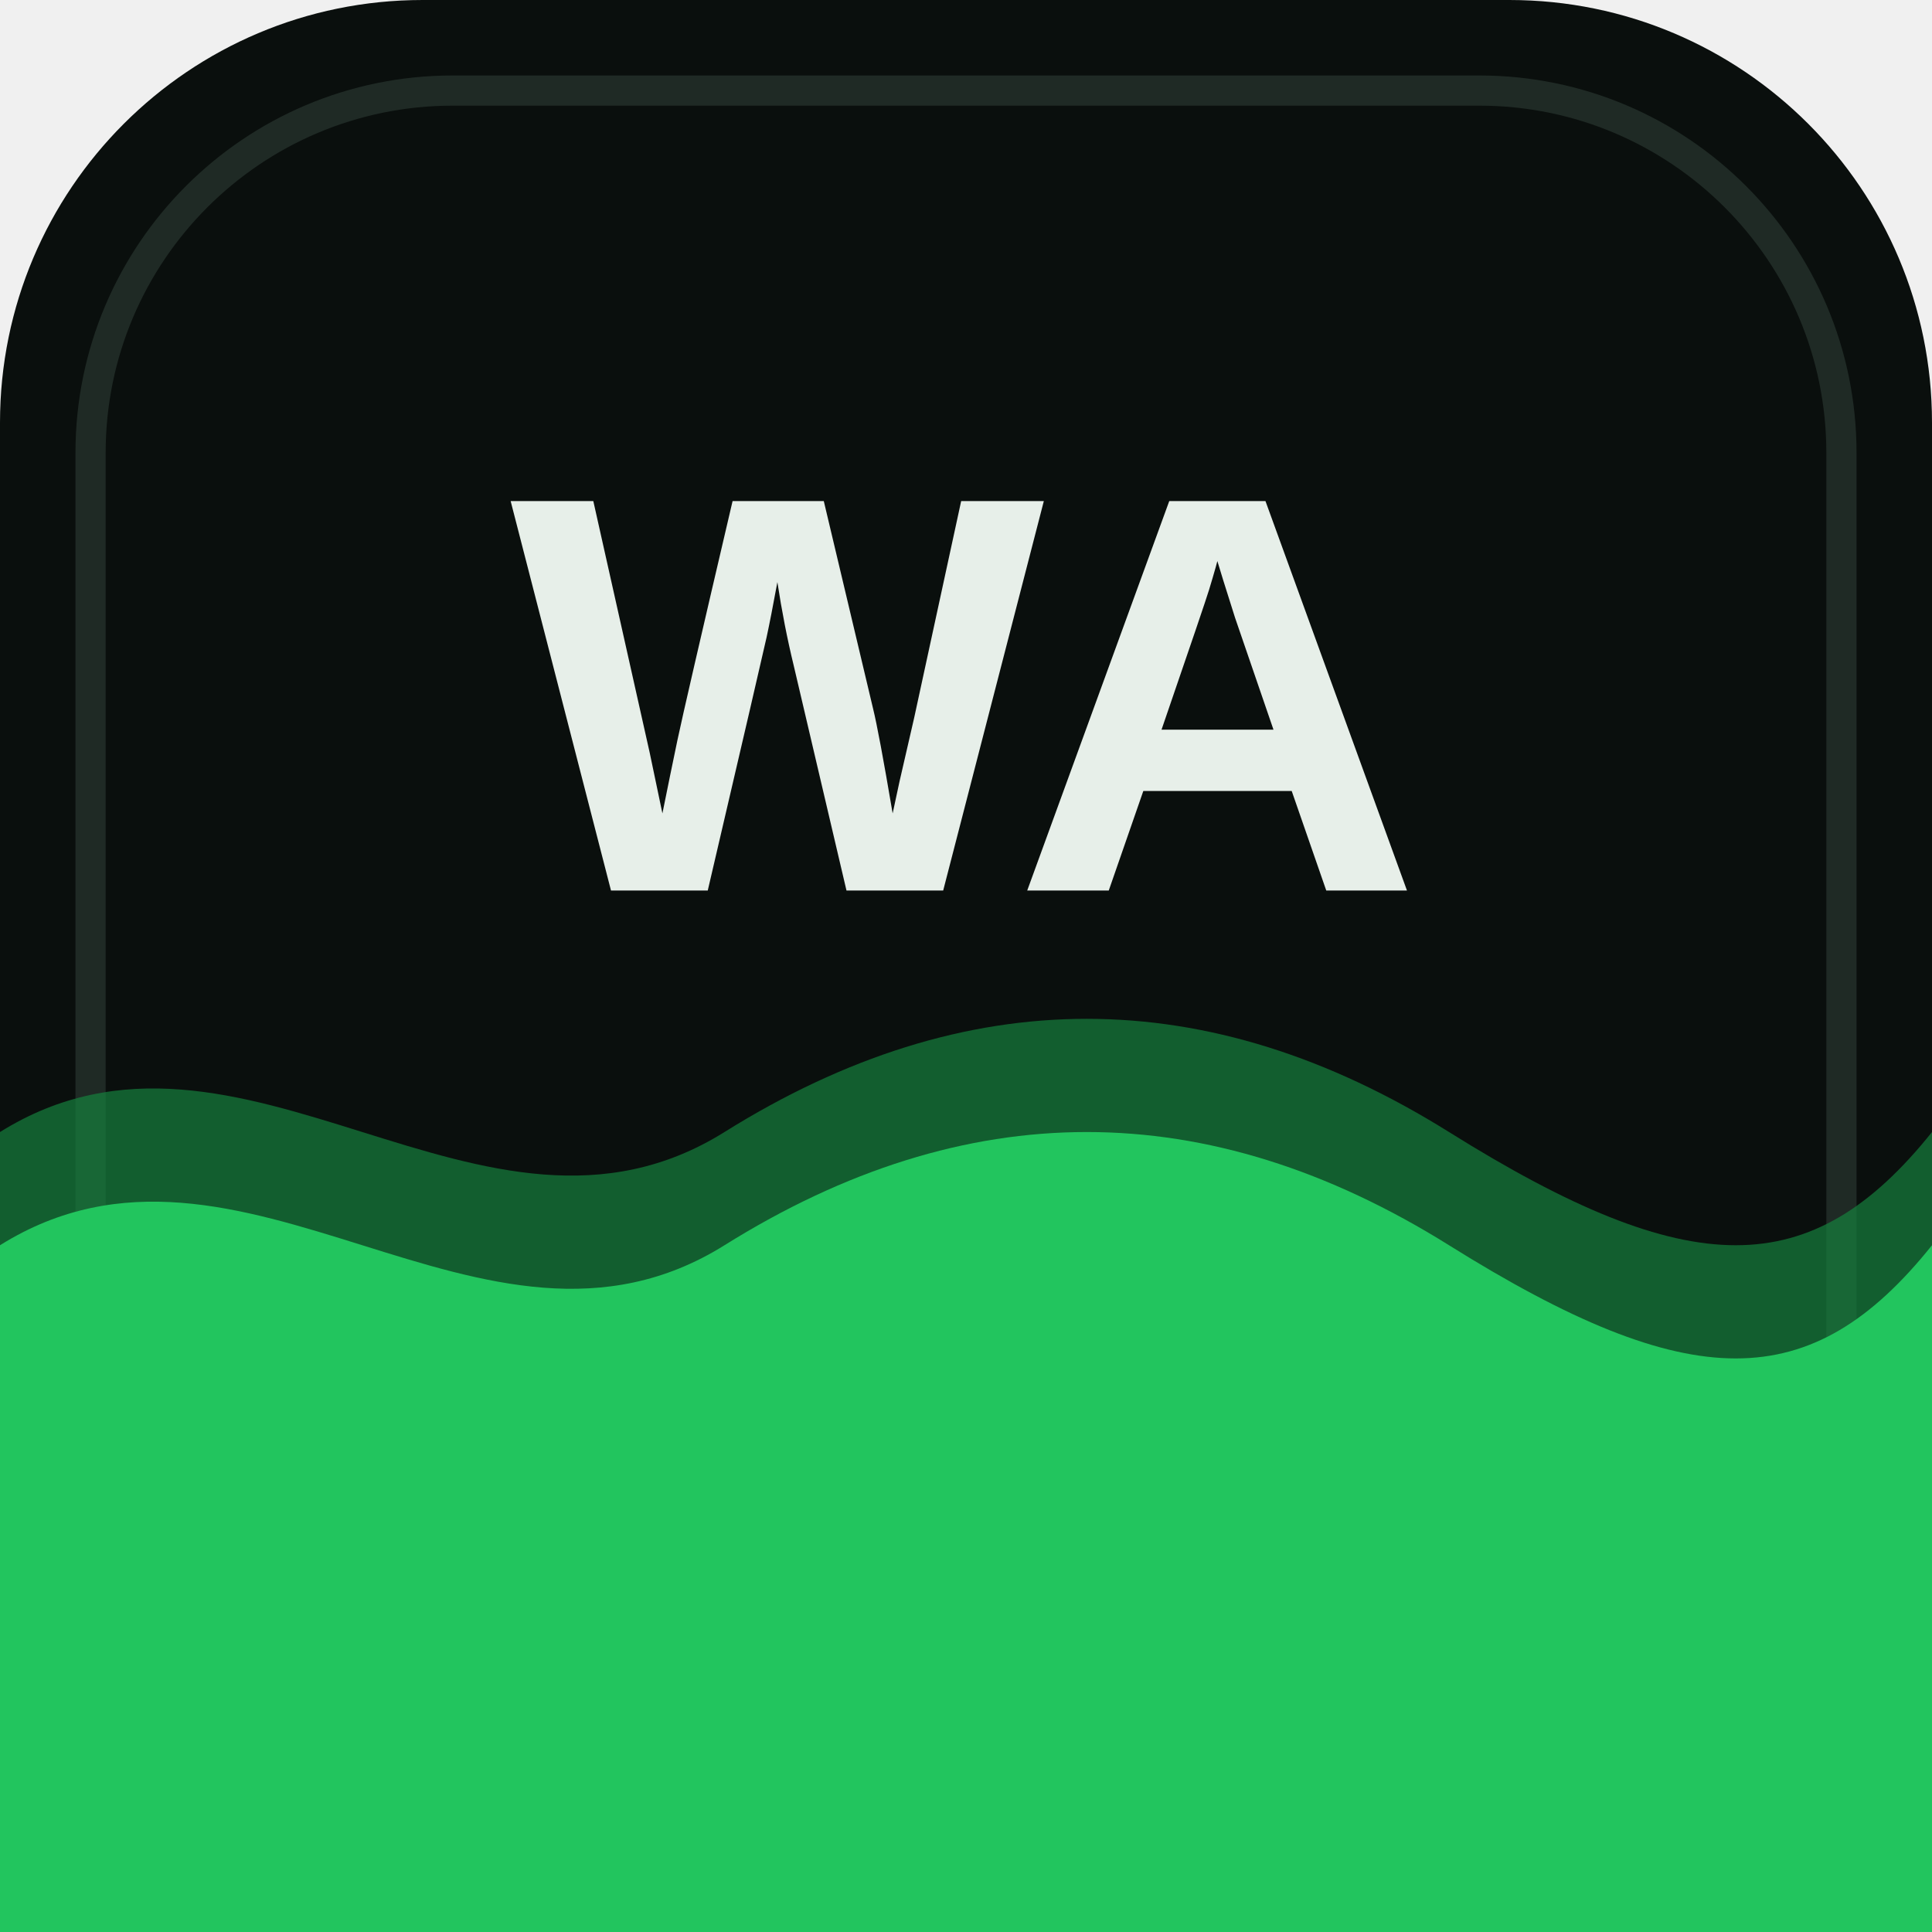
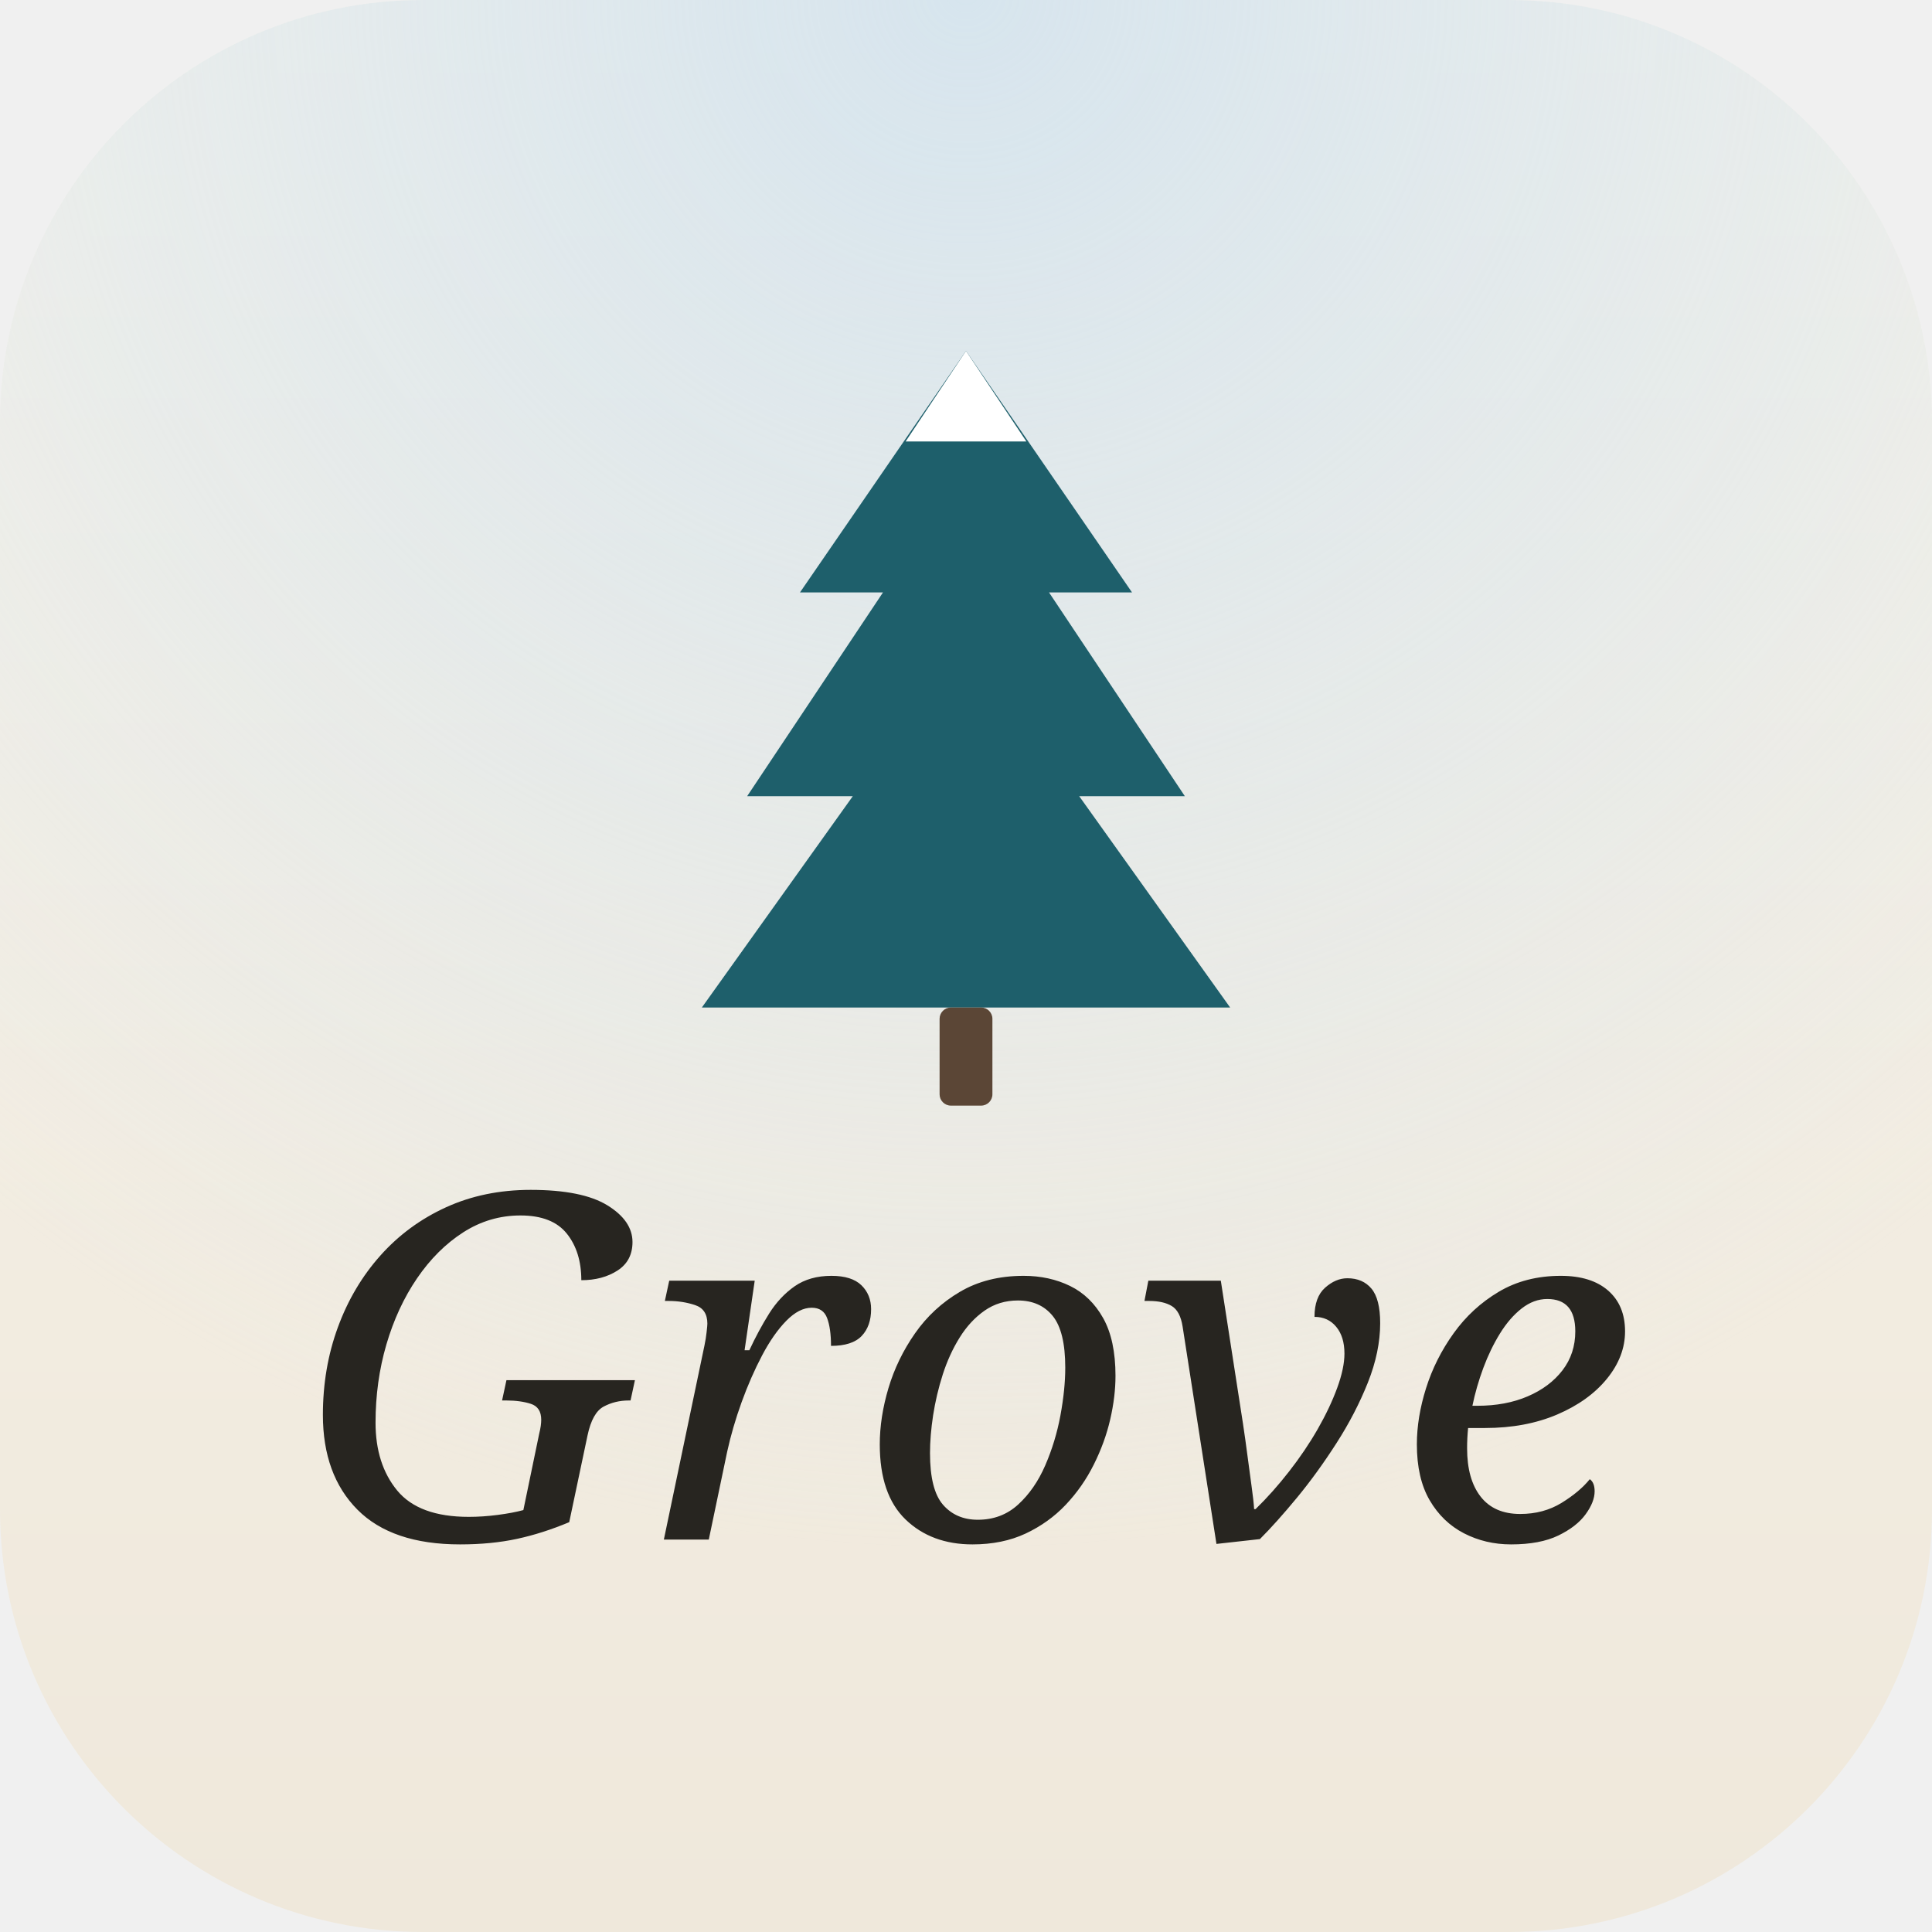
<svg xmlns="http://www.w3.org/2000/svg" viewBox="0 0 512 512">
-   <rect width="512" height="512" rx="112" fill="#0A0F0D" />
-   <rect x="24" y="24" width="464" height="464" rx="96" fill="none" stroke="#1F2A25" stroke-width="8" />
-   <path d="M0 300 C 64 260, 128 340, 192 300 S 320 260, 384 300 S 480 340, 512 300 V512 H0 Z" fill="#15803D" opacity="0.7" />
-   <path d="M0 330 C 64 290, 128 370, 192 330 S 320 290, 384 330 S 480 370, 512 330 V512 H0 Z" fill="#22C55E" />
-   <text x="256" y="236" text-anchor="middle" font-family="Barlow Condensed, Arial Narrow, Arial, sans-serif" font-weight="700" font-size="150" fill="#E7EFE9">WA</text>
+   <defs>
+     <linearGradient id="paper" x1="0" y1="0" x2="0" y2="1">
+       <stop offset="0" stop-color="#F8F4EB" />
+       <stop offset="1" stop-color="#EFE8DB" />
+     </linearGradient>
+     <radialGradient id="wash" cx="0.5" cy="0" r="0.8">
+       <stop offset="0" stop-color="#D3E3EE" stop-opacity="0.9" />
+       <stop offset="1" stop-color="#D3E3EE" stop-opacity="0" />
+     </radialGradient>
+   </defs>
+   <rect width="512" height="512" rx="112" fill="url(#paper)" />
+   <rect width="512" height="512" rx="112" fill="url(#wash)" />
+   <g transform="translate(256 205)">
+     <path d="M0 -112 L44 -48 H22 L58 6 H30 L70 62 H-70 L-30 6 H-58 L-22 -48 H-44 Z" fill="#1E5F6B" />
+     <path d="M0 -112 L16 -88 H-16 Z" fill="#FFFFFF" />
+     <rect x="-7" y="62" width="14" height="26" rx="3" fill="#5B4636" />
+   </g>
+   <text x="256" y="408" text-anchor="middle" font-family="Fraunces Variable, Fraunces, Georgia, serif" font-style="italic" font-weight="500" font-size="128" fill="#272520">Grove</text>
</svg>
